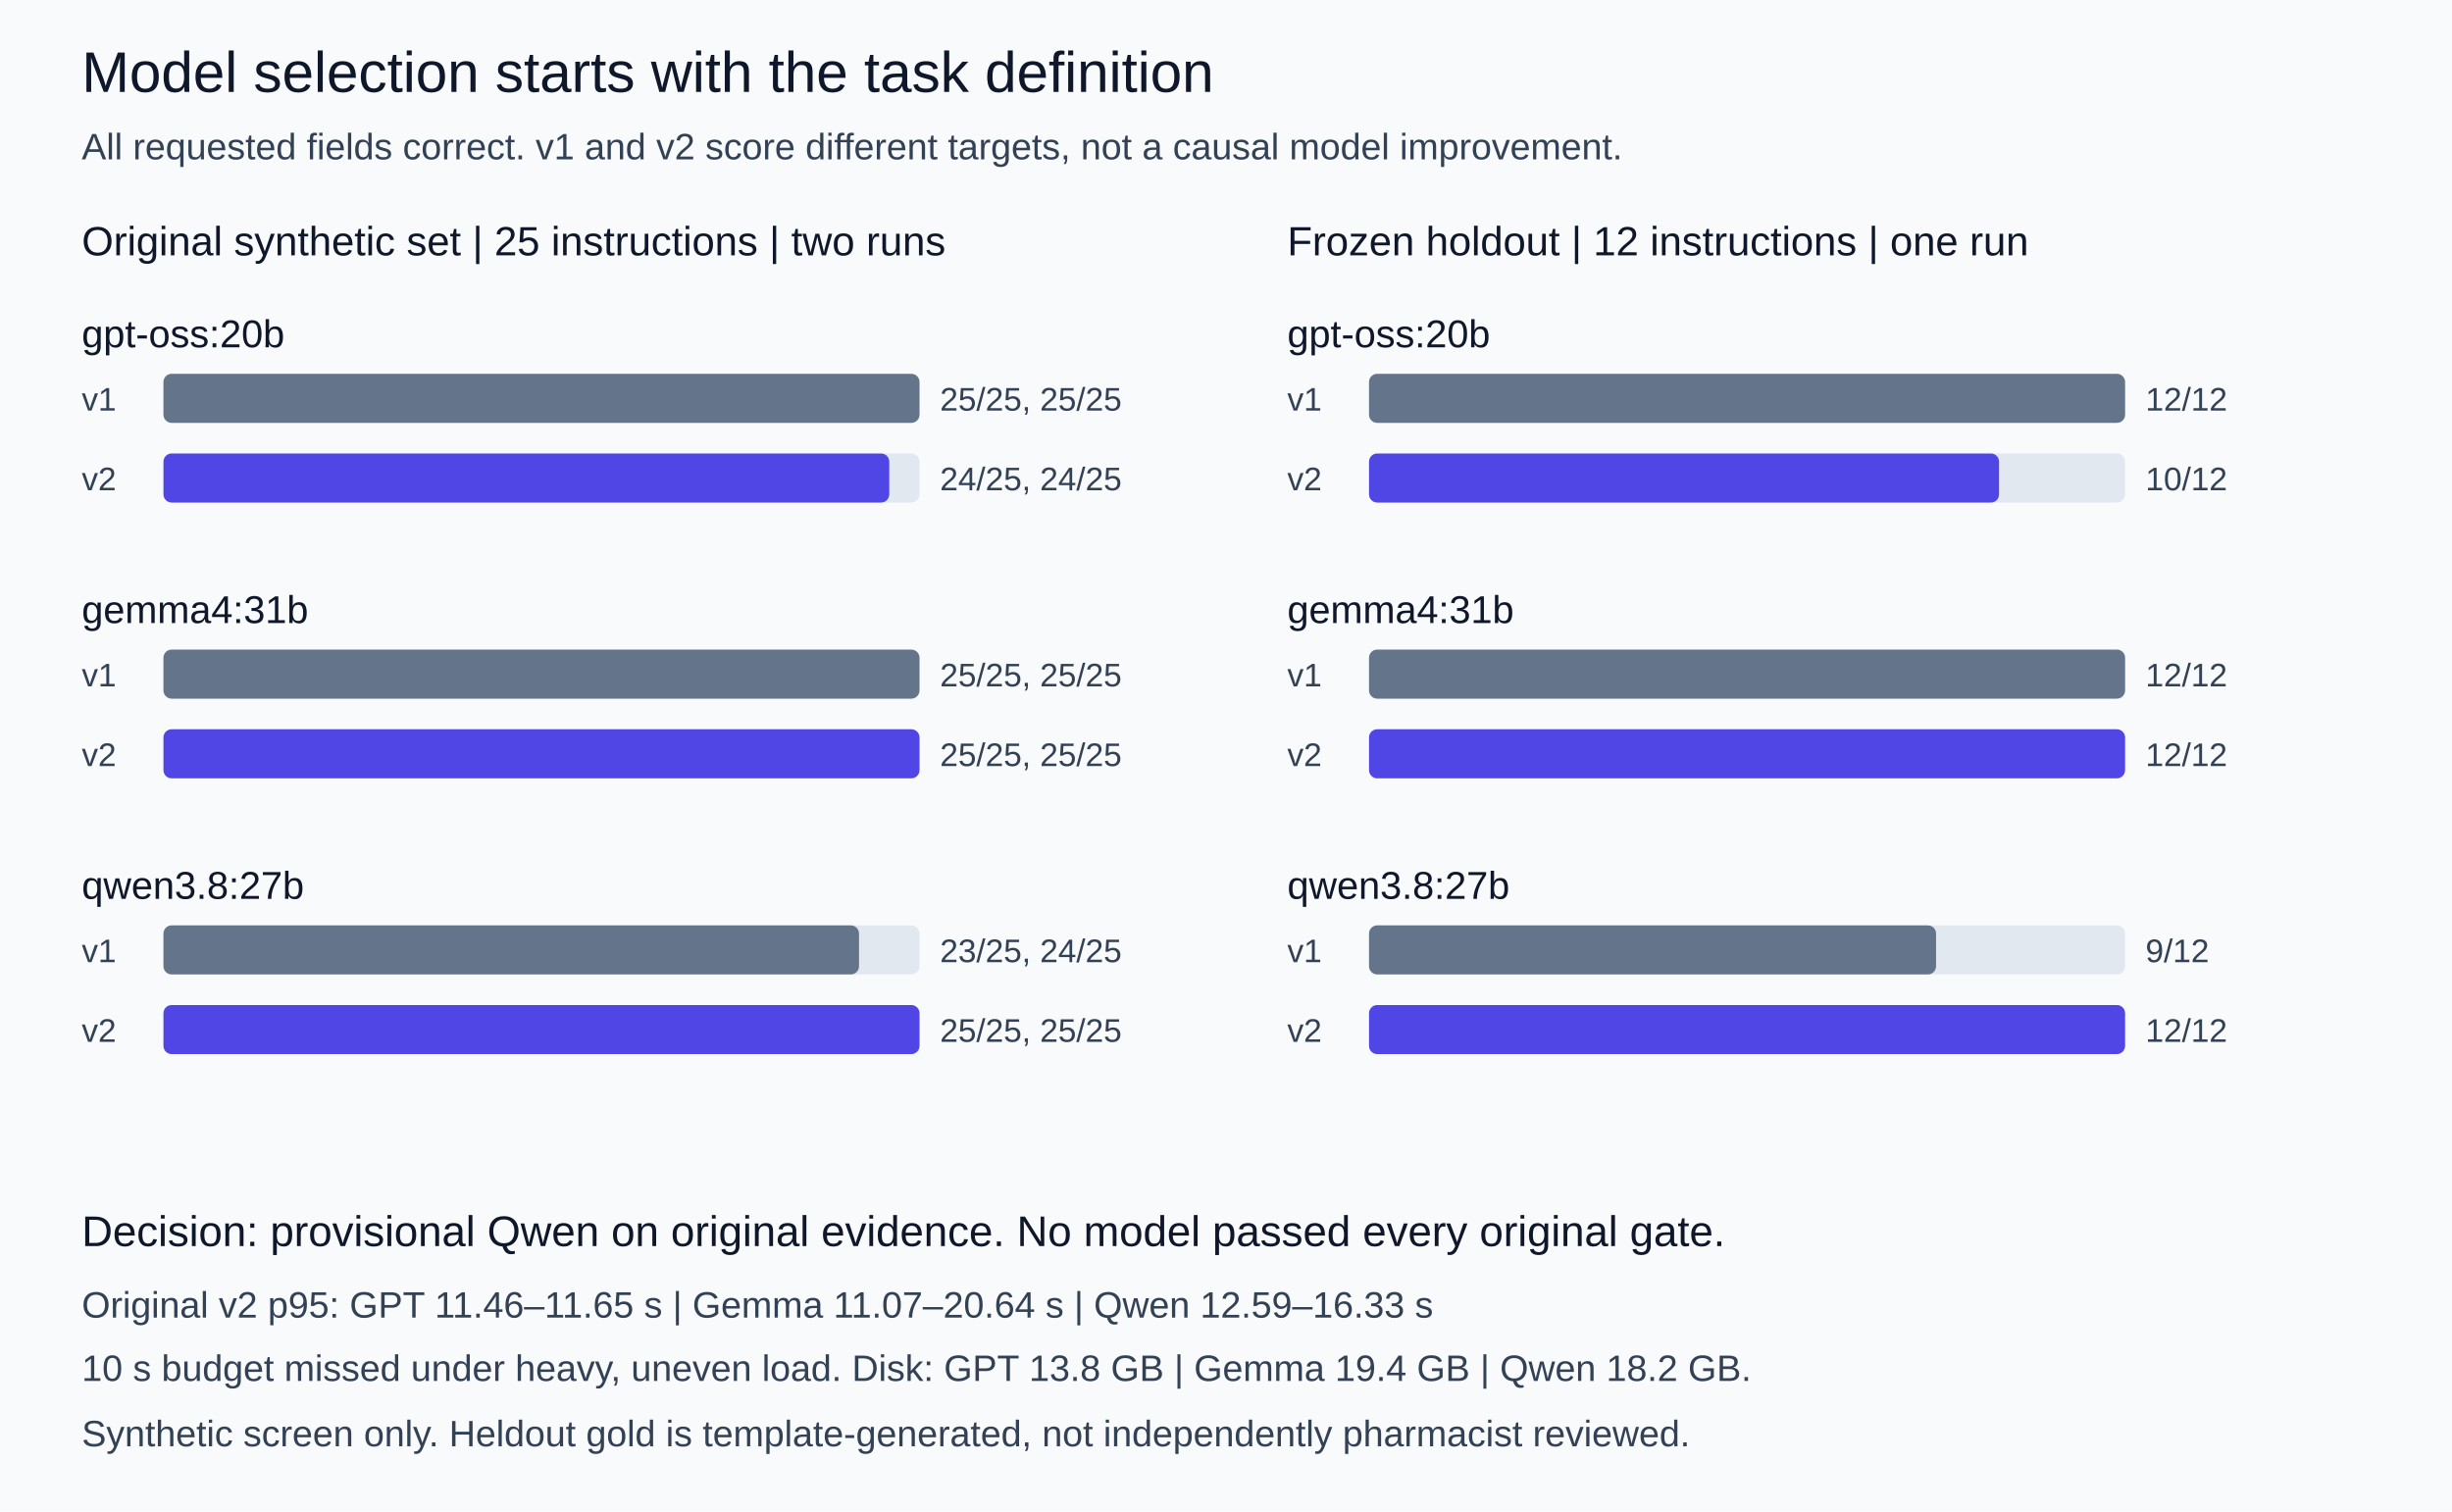
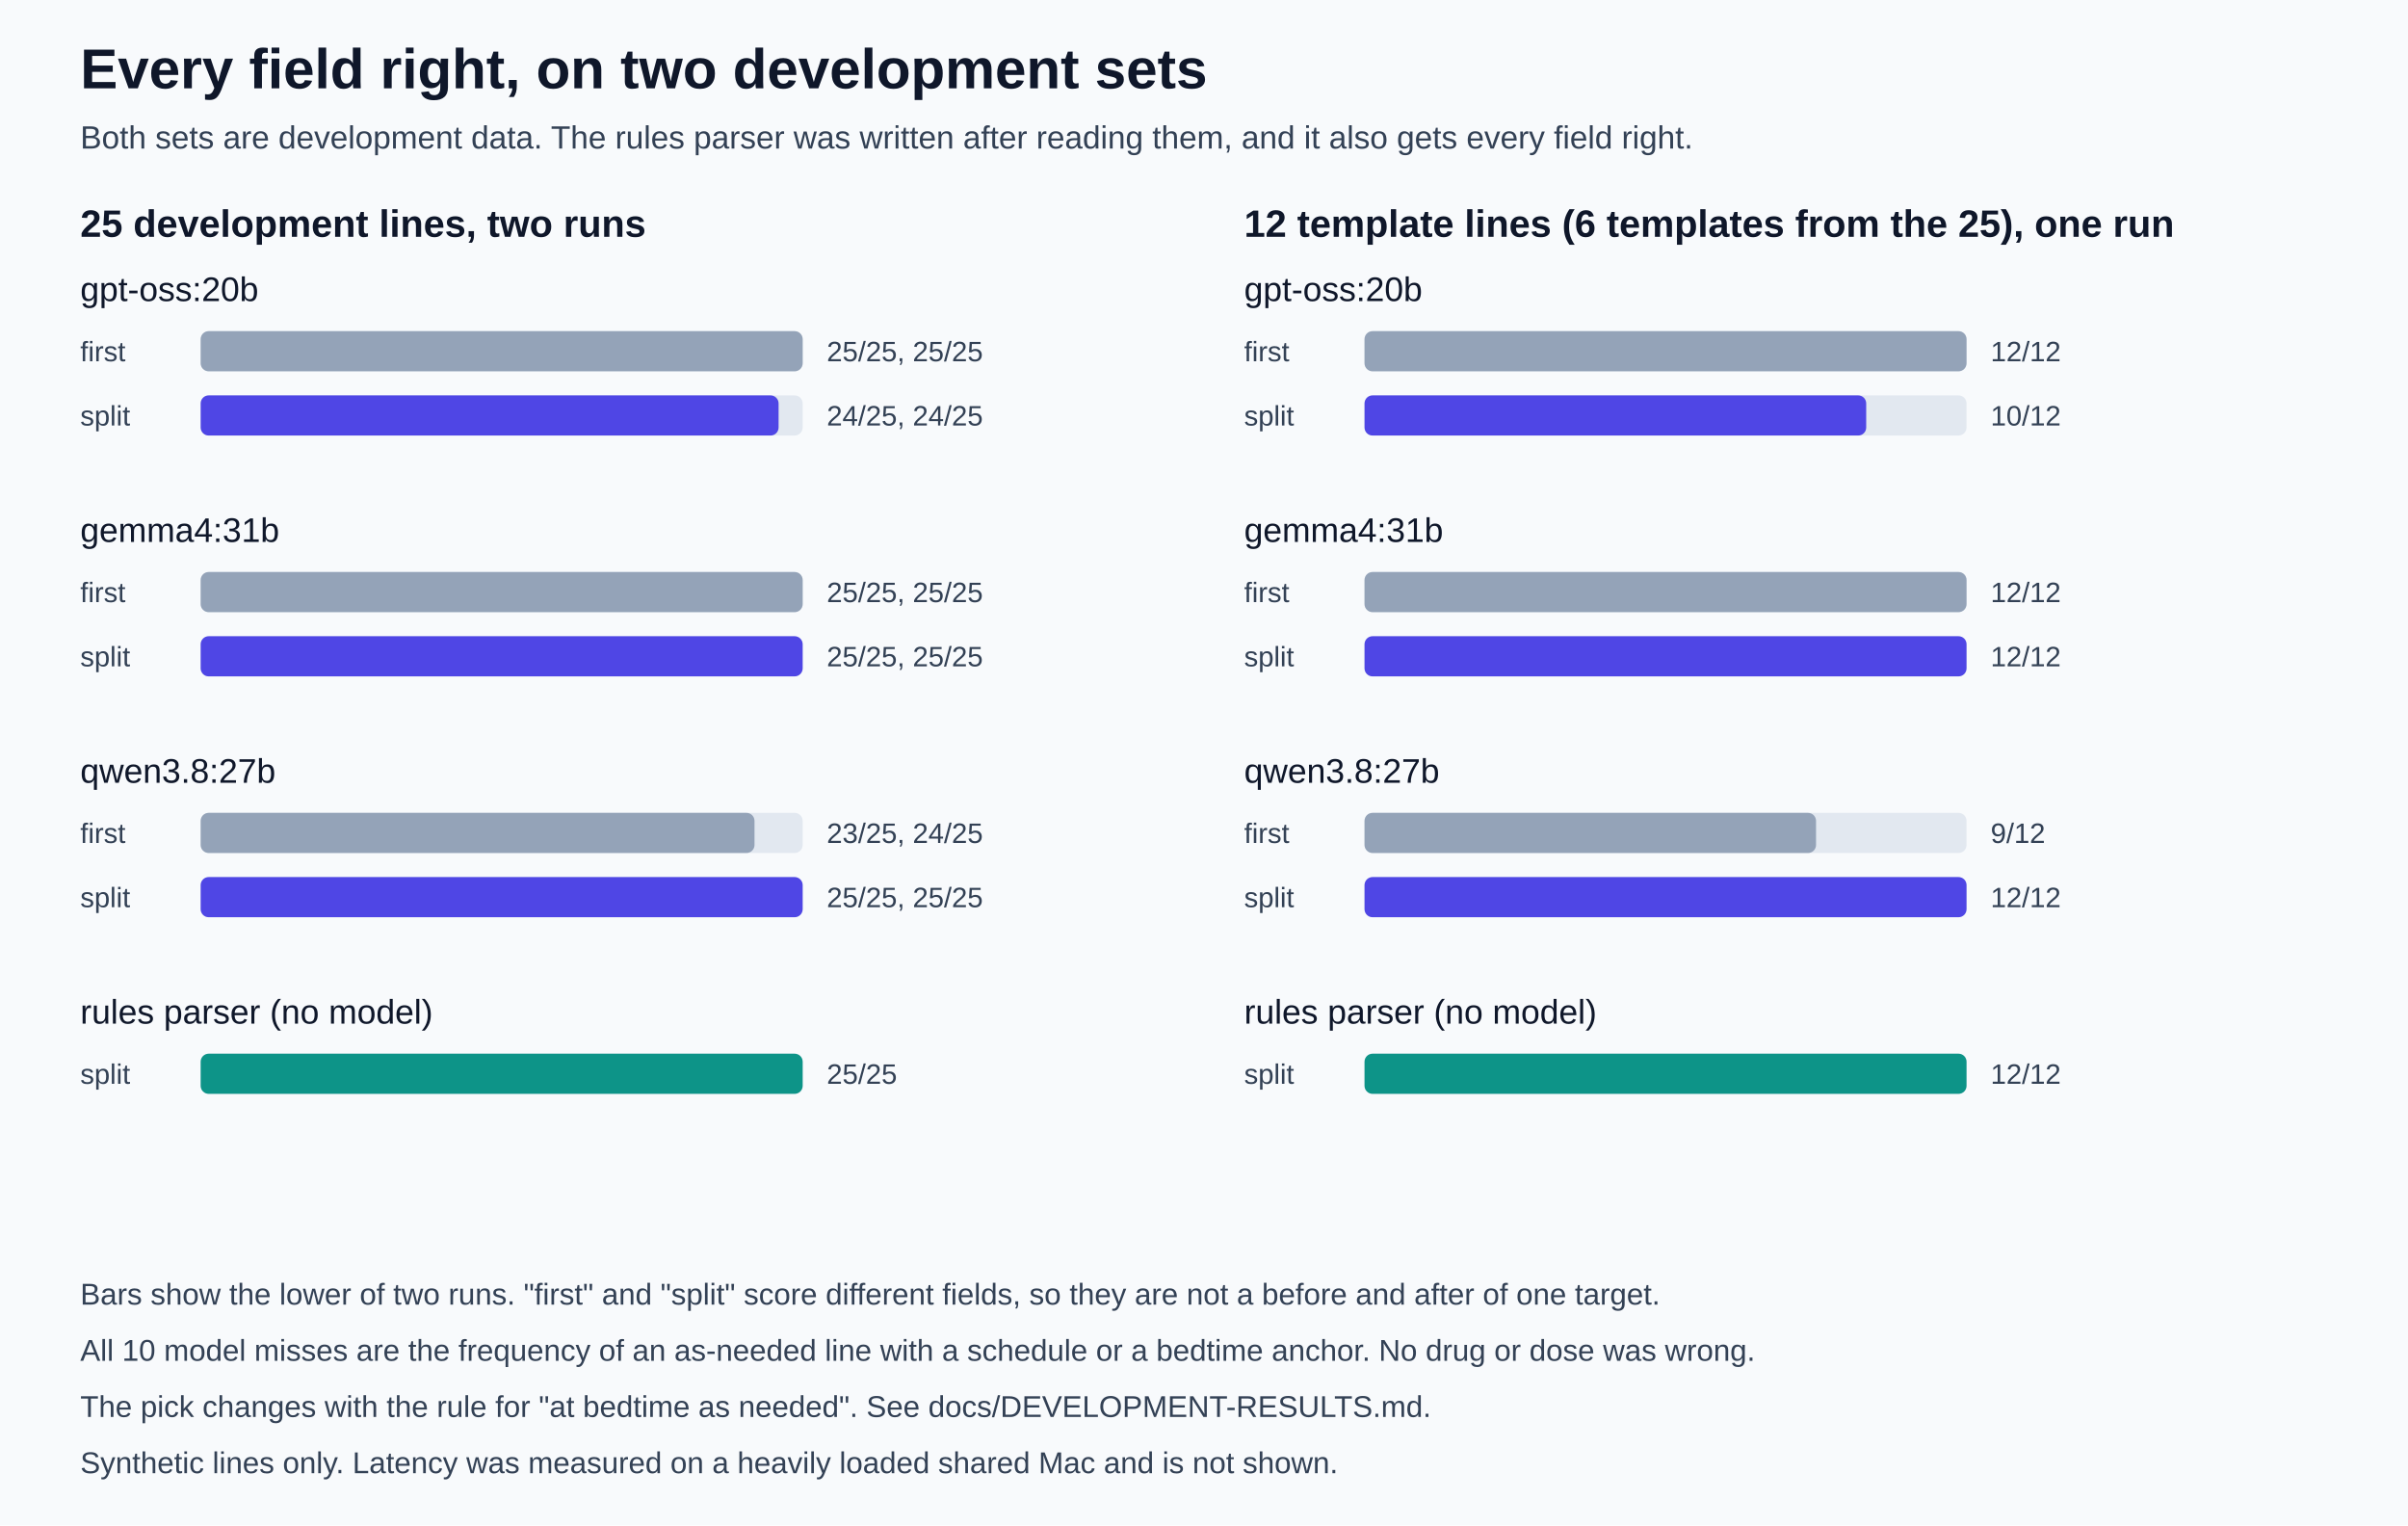
- <svg xmlns="http://www.w3.org/2000/svg" width="1200" height="740" viewBox="0 0 1200 740">
-   <rect width="1200" height="740" fill="#f8fafc" />
+ <svg xmlns="http://www.w3.org/2000/svg" width="1200" height="760" viewBox="0 0 1200 760">
+   <rect width="1200" height="760" fill="#f8fafc" />
  <g font-family="Arial, sans-serif">
-     <text x="40" y="45" font-size="28" fill="#0f172a">Model selection starts with the task definition</text>
-     <text x="40" y="78" font-size="18" fill="#334155">All requested fields correct. v1 and v2 score different targets, not a causal model improvement.</text>
-     <text x="40" y="125" font-size="20" fill="#0f172a">Original synthetic set | 25 instructions | two runs</text>
-     <text x="40" y="170" font-size="19" fill="#0f172a">gpt-oss:20b</text>
-     <rect x="80" y="183" width="370" height="24" rx="4" fill="#e2e8f0" />
-     <rect x="80" y="183" width="370" height="24" rx="4" fill="#64748b" />
-     <text x="40" y="201" font-size="16" fill="#334155">v1</text>
-     <text x="460" y="201" font-size="16" fill="#334155">25/25, 25/25</text>
-     <rect x="80" y="222" width="370" height="24" rx="4" fill="#e2e8f0" />
-     <rect x="80" y="222" width="355.2" height="24" rx="4" fill="#4f46e5" />
-     <text x="40" y="240" font-size="16" fill="#334155">v2</text>
-     <text x="460" y="240" font-size="16" fill="#334155">24/25, 24/25</text>
-     <text x="40" y="305" font-size="19" fill="#0f172a">gemma4:31b</text>
-     <rect x="80" y="318" width="370" height="24" rx="4" fill="#e2e8f0" />
-     <rect x="80" y="318" width="370" height="24" rx="4" fill="#64748b" />
-     <text x="40" y="336" font-size="16" fill="#334155">v1</text>
-     <text x="460" y="336" font-size="16" fill="#334155">25/25, 25/25</text>
-     <rect x="80" y="357" width="370" height="24" rx="4" fill="#e2e8f0" />
-     <rect x="80" y="357" width="370" height="24" rx="4" fill="#4f46e5" />
-     <text x="40" y="375" font-size="16" fill="#334155">v2</text>
-     <text x="460" y="375" font-size="16" fill="#334155">25/25, 25/25</text>
-     <text x="40" y="440" font-size="19" fill="#0f172a">qwen3.8:27b</text>
-     <rect x="80" y="453" width="370" height="24" rx="4" fill="#e2e8f0" />
-     <rect x="80" y="453" width="340.4" height="24" rx="4" fill="#64748b" />
-     <text x="40" y="471" font-size="16" fill="#334155">v1</text>
-     <text x="460" y="471" font-size="16" fill="#334155">23/25, 24/25</text>
-     <rect x="80" y="492" width="370" height="24" rx="4" fill="#e2e8f0" />
-     <rect x="80" y="492" width="370" height="24" rx="4" fill="#4f46e5" />
-     <text x="40" y="510" font-size="16" fill="#334155">v2</text>
-     <text x="460" y="510" font-size="16" fill="#334155">25/25, 25/25</text>
-     <text x="630" y="125" font-size="20" fill="#0f172a">Frozen holdout | 12 instructions | one run</text>
-     <text x="630" y="170" font-size="19" fill="#0f172a">gpt-oss:20b</text>
-     <rect x="670" y="183" width="370" height="24" rx="4" fill="#e2e8f0" />
-     <rect x="670" y="183" width="370" height="24" rx="4" fill="#64748b" />
-     <text x="630" y="201" font-size="16" fill="#334155">v1</text>
-     <text x="1050" y="201" font-size="16" fill="#334155">12/12</text>
-     <rect x="670" y="222" width="370" height="24" rx="4" fill="#e2e8f0" />
-     <rect x="670" y="222" width="308.333" height="24" rx="4" fill="#4f46e5" />
-     <text x="630" y="240" font-size="16" fill="#334155">v2</text>
-     <text x="1050" y="240" font-size="16" fill="#334155">10/12</text>
-     <text x="630" y="305" font-size="19" fill="#0f172a">gemma4:31b</text>
-     <rect x="670" y="318" width="370" height="24" rx="4" fill="#e2e8f0" />
-     <rect x="670" y="318" width="370" height="24" rx="4" fill="#64748b" />
-     <text x="630" y="336" font-size="16" fill="#334155">v1</text>
-     <text x="1050" y="336" font-size="16" fill="#334155">12/12</text>
-     <rect x="670" y="357" width="370" height="24" rx="4" fill="#e2e8f0" />
-     <rect x="670" y="357" width="370" height="24" rx="4" fill="#4f46e5" />
-     <text x="630" y="375" font-size="16" fill="#334155">v2</text>
-     <text x="1050" y="375" font-size="16" fill="#334155">12/12</text>
-     <text x="630" y="440" font-size="19" fill="#0f172a">qwen3.8:27b</text>
-     <rect x="670" y="453" width="370" height="24" rx="4" fill="#e2e8f0" />
-     <rect x="670" y="453" width="277.5" height="24" rx="4" fill="#64748b" />
-     <text x="630" y="471" font-size="16" fill="#334155">v1</text>
-     <text x="1050" y="471" font-size="16" fill="#334155">9/12</text>
-     <rect x="670" y="492" width="370" height="24" rx="4" fill="#e2e8f0" />
-     <rect x="670" y="492" width="370" height="24" rx="4" fill="#4f46e5" />
-     <text x="630" y="510" font-size="16" fill="#334155">v2</text>
-     <text x="1050" y="510" font-size="16" fill="#334155">12/12</text>
-     <text x="40" y="610" font-size="21" fill="#0f172a">Decision: provisional Qwen on original evidence. No model passed every original gate.</text>
-     <text x="40" y="645" font-size="18" fill="#334155">Original v2 p95: GPT 11.46–11.65 s | Gemma 11.07–20.64 s | Qwen 12.59–16.33 s</text>
-     <text x="40" y="676" font-size="18" fill="#334155">10 s budget missed under heavy, uneven load. Disk: GPT 13.8 GB | Gemma 19.4 GB | Qwen 18.2 GB.</text>
-     <text x="40" y="708" font-size="18" fill="#334155">Synthetic screen only. Heldout gold is template-generated, not independently pharmacist reviewed.</text>
+     <text x="40" y="44" font-size="28" font-weight="bold" fill="#0f172a">Every field right, on two development sets</text>
+     <text x="40" y="74" font-size="16" font-weight="normal" fill="#334155">Both sets are development data. The rules parser was written after reading them, and it also gets every field right.</text>
+     <text x="40" y="118" font-size="19" font-weight="bold" fill="#0f172a">25 development lines, two runs</text>
+     <text x="40" y="150" font-size="17" font-weight="normal" fill="#0f172a">gpt-oss:20b</text>
+     <text x="40" y="180" font-size="14" font-weight="normal" fill="#334155">first</text>
+     <rect x="100" y="165" width="300" height="20" rx="4" fill="#e2e8f0" />
+     <rect x="100" y="165" width="300" height="20" rx="4" fill="#94a3b8" />
+     <text x="412" y="180" font-size="14" font-weight="normal" fill="#334155">25/25, 25/25</text>
+     <text x="40" y="212" font-size="14" font-weight="normal" fill="#334155">split</text>
+     <rect x="100" y="197" width="300" height="20" rx="4" fill="#e2e8f0" />
+     <rect x="100" y="197" width="288" height="20" rx="4" fill="#4f46e5" />
+     <text x="412" y="212" font-size="14" font-weight="normal" fill="#334155">24/25, 24/25</text>
+     <text x="40" y="270" font-size="17" font-weight="normal" fill="#0f172a">gemma4:31b</text>
+     <text x="40" y="300" font-size="14" font-weight="normal" fill="#334155">first</text>
+     <rect x="100" y="285" width="300" height="20" rx="4" fill="#e2e8f0" />
+     <rect x="100" y="285" width="300" height="20" rx="4" fill="#94a3b8" />
+     <text x="412" y="300" font-size="14" font-weight="normal" fill="#334155">25/25, 25/25</text>
+     <text x="40" y="332" font-size="14" font-weight="normal" fill="#334155">split</text>
+     <rect x="100" y="317" width="300" height="20" rx="4" fill="#e2e8f0" />
+     <rect x="100" y="317" width="300" height="20" rx="4" fill="#4f46e5" />
+     <text x="412" y="332" font-size="14" font-weight="normal" fill="#334155">25/25, 25/25</text>
+     <text x="40" y="390" font-size="17" font-weight="normal" fill="#0f172a">qwen3.8:27b</text>
+     <text x="40" y="420" font-size="14" font-weight="normal" fill="#334155">first</text>
+     <rect x="100" y="405" width="300" height="20" rx="4" fill="#e2e8f0" />
+     <rect x="100" y="405" width="276" height="20" rx="4" fill="#94a3b8" />
+     <text x="412" y="420" font-size="14" font-weight="normal" fill="#334155">23/25, 24/25</text>
+     <text x="40" y="452" font-size="14" font-weight="normal" fill="#334155">split</text>
+     <rect x="100" y="437" width="300" height="20" rx="4" fill="#e2e8f0" />
+     <rect x="100" y="437" width="300" height="20" rx="4" fill="#4f46e5" />
+     <text x="412" y="452" font-size="14" font-weight="normal" fill="#334155">25/25, 25/25</text>
+     <text x="40" y="510" font-size="17" font-weight="normal" fill="#0f172a">rules parser (no model)</text>
+     <text x="40" y="540" font-size="14" font-weight="normal" fill="#334155">split</text>
+     <rect x="100" y="525" width="300" height="20" rx="4" fill="#e2e8f0" />
+     <rect x="100" y="525" width="300" height="20" rx="4" fill="#0d9488" />
+     <text x="412" y="540" font-size="14" font-weight="normal" fill="#334155">25/25</text>
+     <text x="620" y="118" font-size="19" font-weight="bold" fill="#0f172a">12 template lines (6 templates from the 25), one run</text>
+     <text x="620" y="150" font-size="17" font-weight="normal" fill="#0f172a">gpt-oss:20b</text>
+     <text x="620" y="180" font-size="14" font-weight="normal" fill="#334155">first</text>
+     <rect x="680" y="165" width="300" height="20" rx="4" fill="#e2e8f0" />
+     <rect x="680" y="165" width="300" height="20" rx="4" fill="#94a3b8" />
+     <text x="992" y="180" font-size="14" font-weight="normal" fill="#334155">12/12</text>
+     <text x="620" y="212" font-size="14" font-weight="normal" fill="#334155">split</text>
+     <rect x="680" y="197" width="300" height="20" rx="4" fill="#e2e8f0" />
+     <rect x="680" y="197" width="250" height="20" rx="4" fill="#4f46e5" />
+     <text x="992" y="212" font-size="14" font-weight="normal" fill="#334155">10/12</text>
+     <text x="620" y="270" font-size="17" font-weight="normal" fill="#0f172a">gemma4:31b</text>
+     <text x="620" y="300" font-size="14" font-weight="normal" fill="#334155">first</text>
+     <rect x="680" y="285" width="300" height="20" rx="4" fill="#e2e8f0" />
+     <rect x="680" y="285" width="300" height="20" rx="4" fill="#94a3b8" />
+     <text x="992" y="300" font-size="14" font-weight="normal" fill="#334155">12/12</text>
+     <text x="620" y="332" font-size="14" font-weight="normal" fill="#334155">split</text>
+     <rect x="680" y="317" width="300" height="20" rx="4" fill="#e2e8f0" />
+     <rect x="680" y="317" width="300" height="20" rx="4" fill="#4f46e5" />
+     <text x="992" y="332" font-size="14" font-weight="normal" fill="#334155">12/12</text>
+     <text x="620" y="390" font-size="17" font-weight="normal" fill="#0f172a">qwen3.8:27b</text>
+     <text x="620" y="420" font-size="14" font-weight="normal" fill="#334155">first</text>
+     <rect x="680" y="405" width="300" height="20" rx="4" fill="#e2e8f0" />
+     <rect x="680" y="405" width="225" height="20" rx="4" fill="#94a3b8" />
+     <text x="992" y="420" font-size="14" font-weight="normal" fill="#334155">9/12</text>
+     <text x="620" y="452" font-size="14" font-weight="normal" fill="#334155">split</text>
+     <rect x="680" y="437" width="300" height="20" rx="4" fill="#e2e8f0" />
+     <rect x="680" y="437" width="300" height="20" rx="4" fill="#4f46e5" />
+     <text x="992" y="452" font-size="14" font-weight="normal" fill="#334155">12/12</text>
+     <text x="620" y="510" font-size="17" font-weight="normal" fill="#0f172a">rules parser (no model)</text>
+     <text x="620" y="540" font-size="14" font-weight="normal" fill="#334155">split</text>
+     <rect x="680" y="525" width="300" height="20" rx="4" fill="#e2e8f0" />
+     <rect x="680" y="525" width="300" height="20" rx="4" fill="#0d9488" />
+     <text x="992" y="540" font-size="14" font-weight="normal" fill="#334155">12/12</text>
+     <text x="40" y="650" font-size="15" font-weight="normal" fill="#334155">Bars show the lower of two runs. "first" and "split" score different fields, so they are not a before and after of one target.</text>
+     <text x="40" y="678" font-size="15" font-weight="normal" fill="#334155">All 10 model misses are the frequency of an as-needed line with a schedule or a bedtime anchor. No drug or dose was wrong.</text>
+     <text x="40" y="706" font-size="15" font-weight="normal" fill="#334155">The pick changes with the rule for "at bedtime as needed". See docs/DEVELOPMENT-RESULTS.md.</text>
+     <text x="40" y="734" font-size="15" font-weight="normal" fill="#334155">Synthetic lines only. Latency was measured on a heavily loaded shared Mac and is not shown.</text>
  </g>
</svg>
